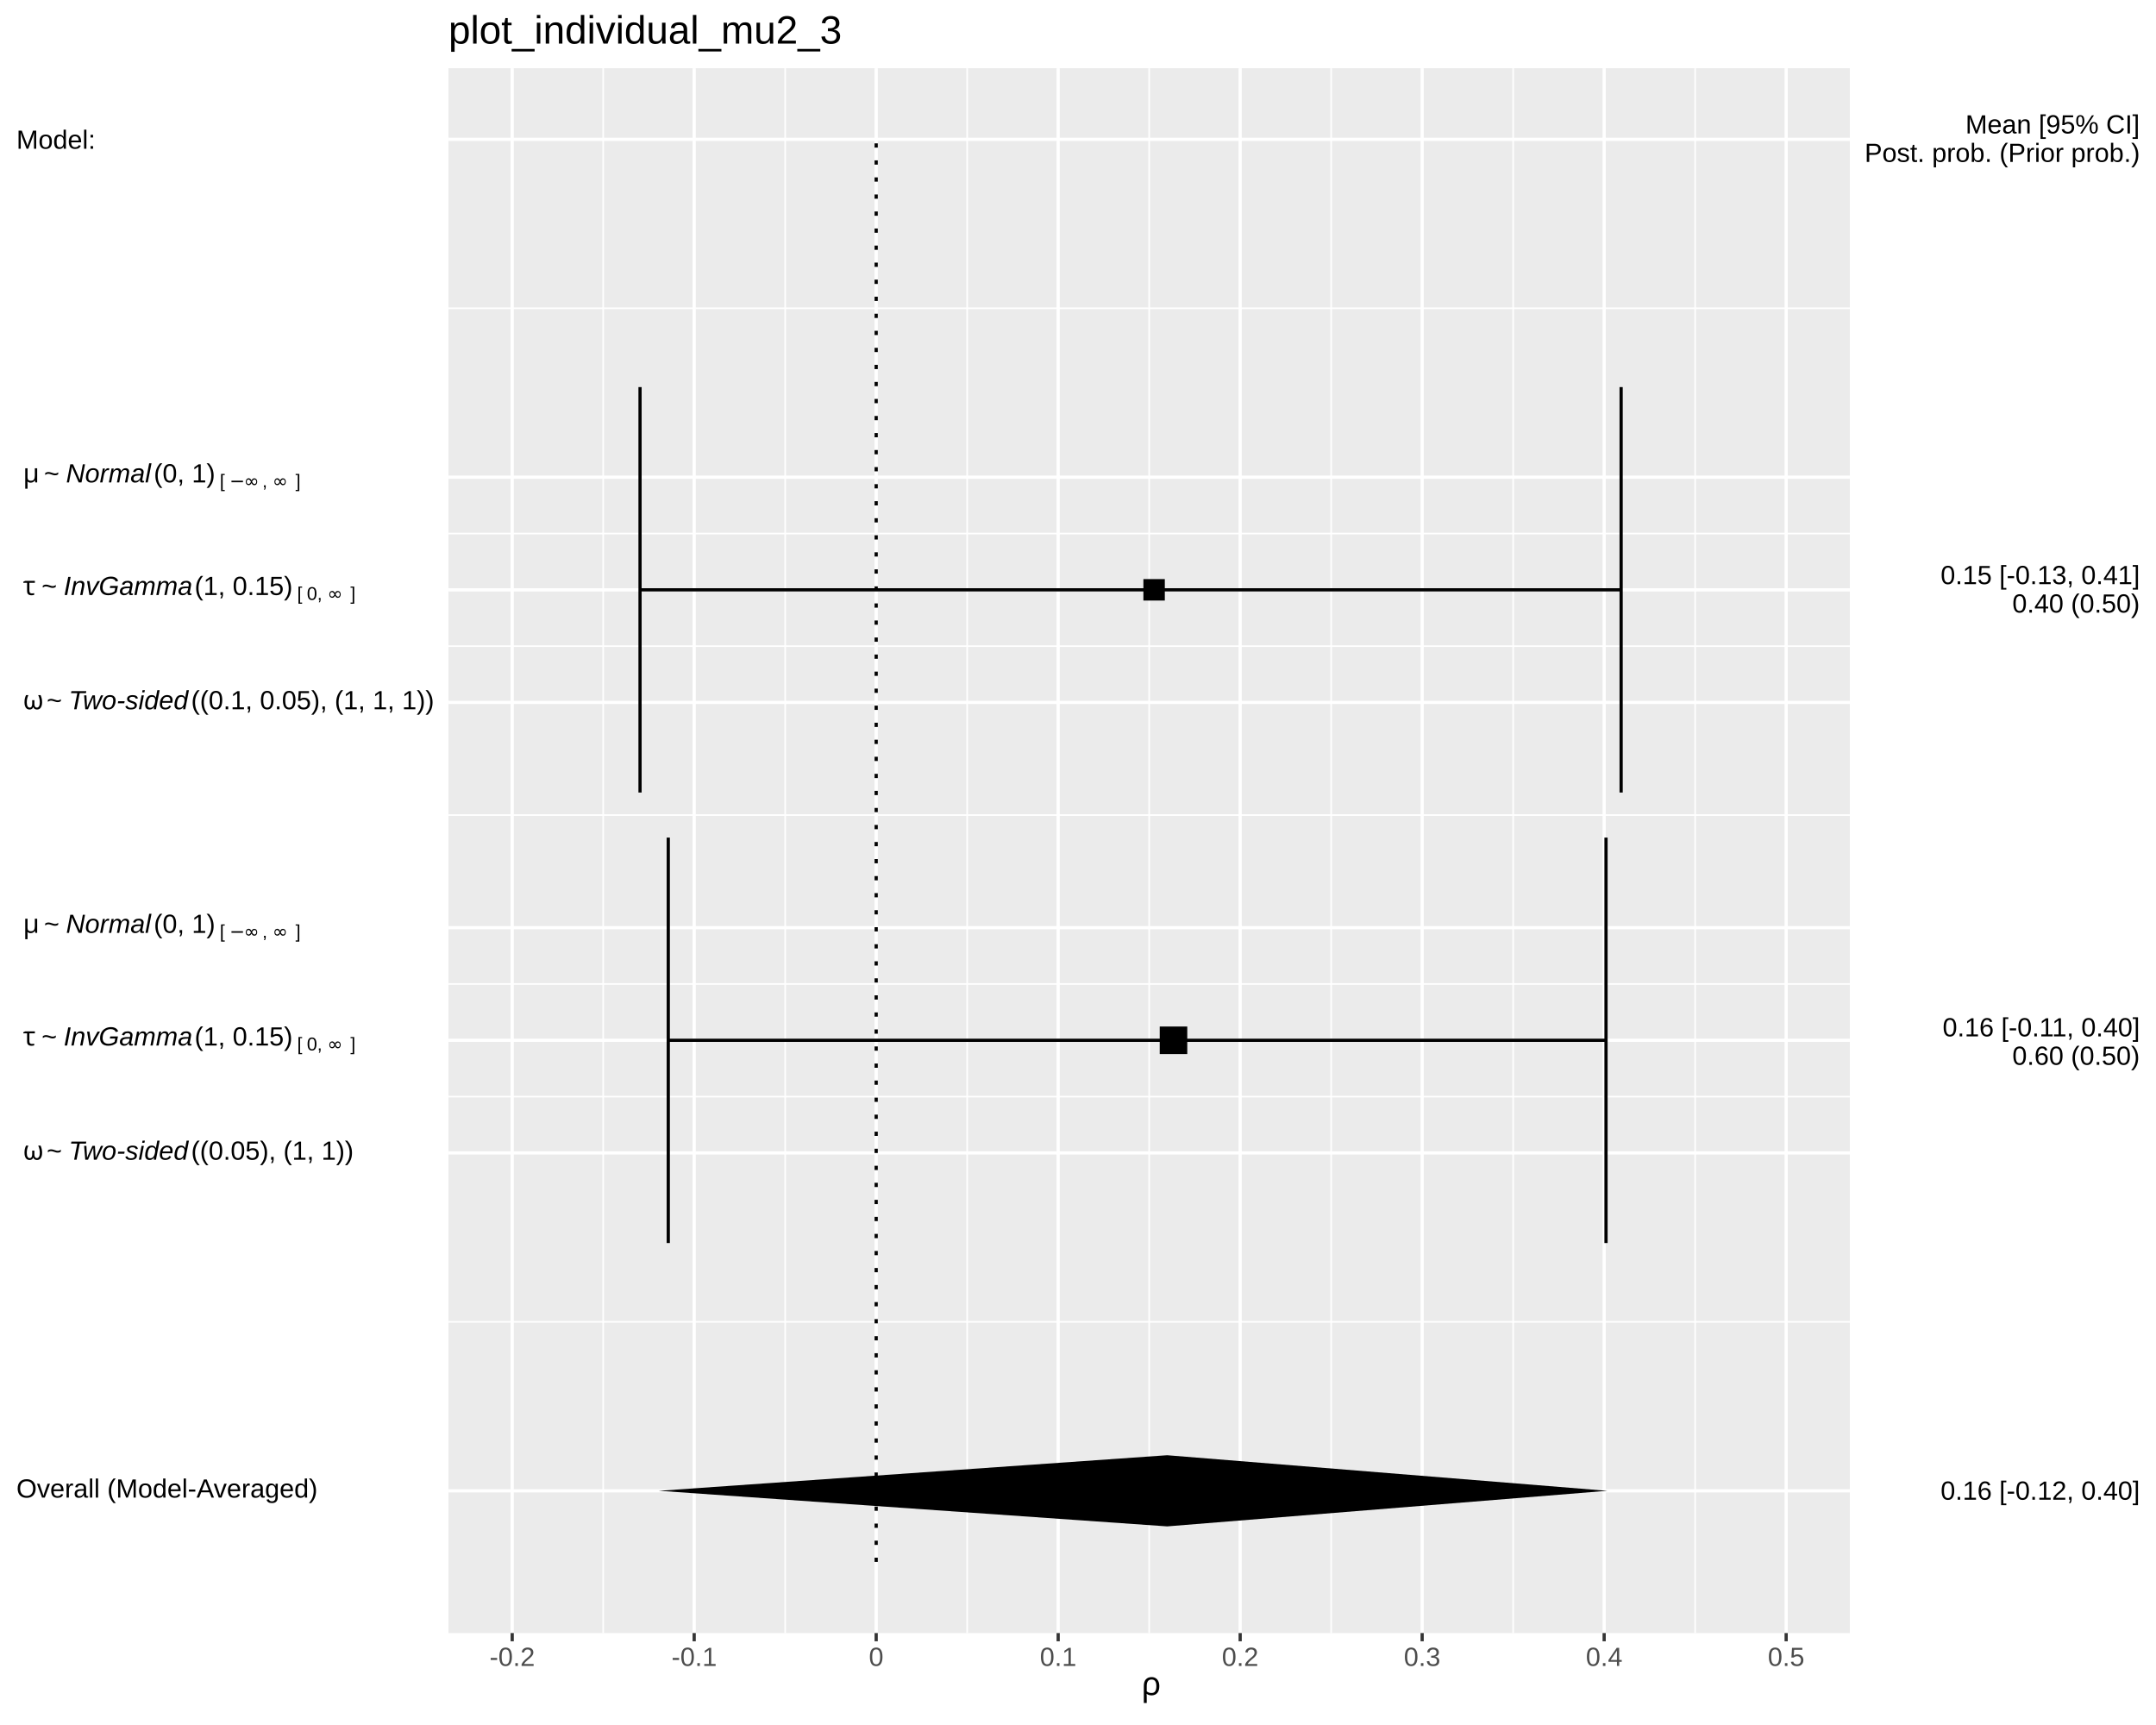
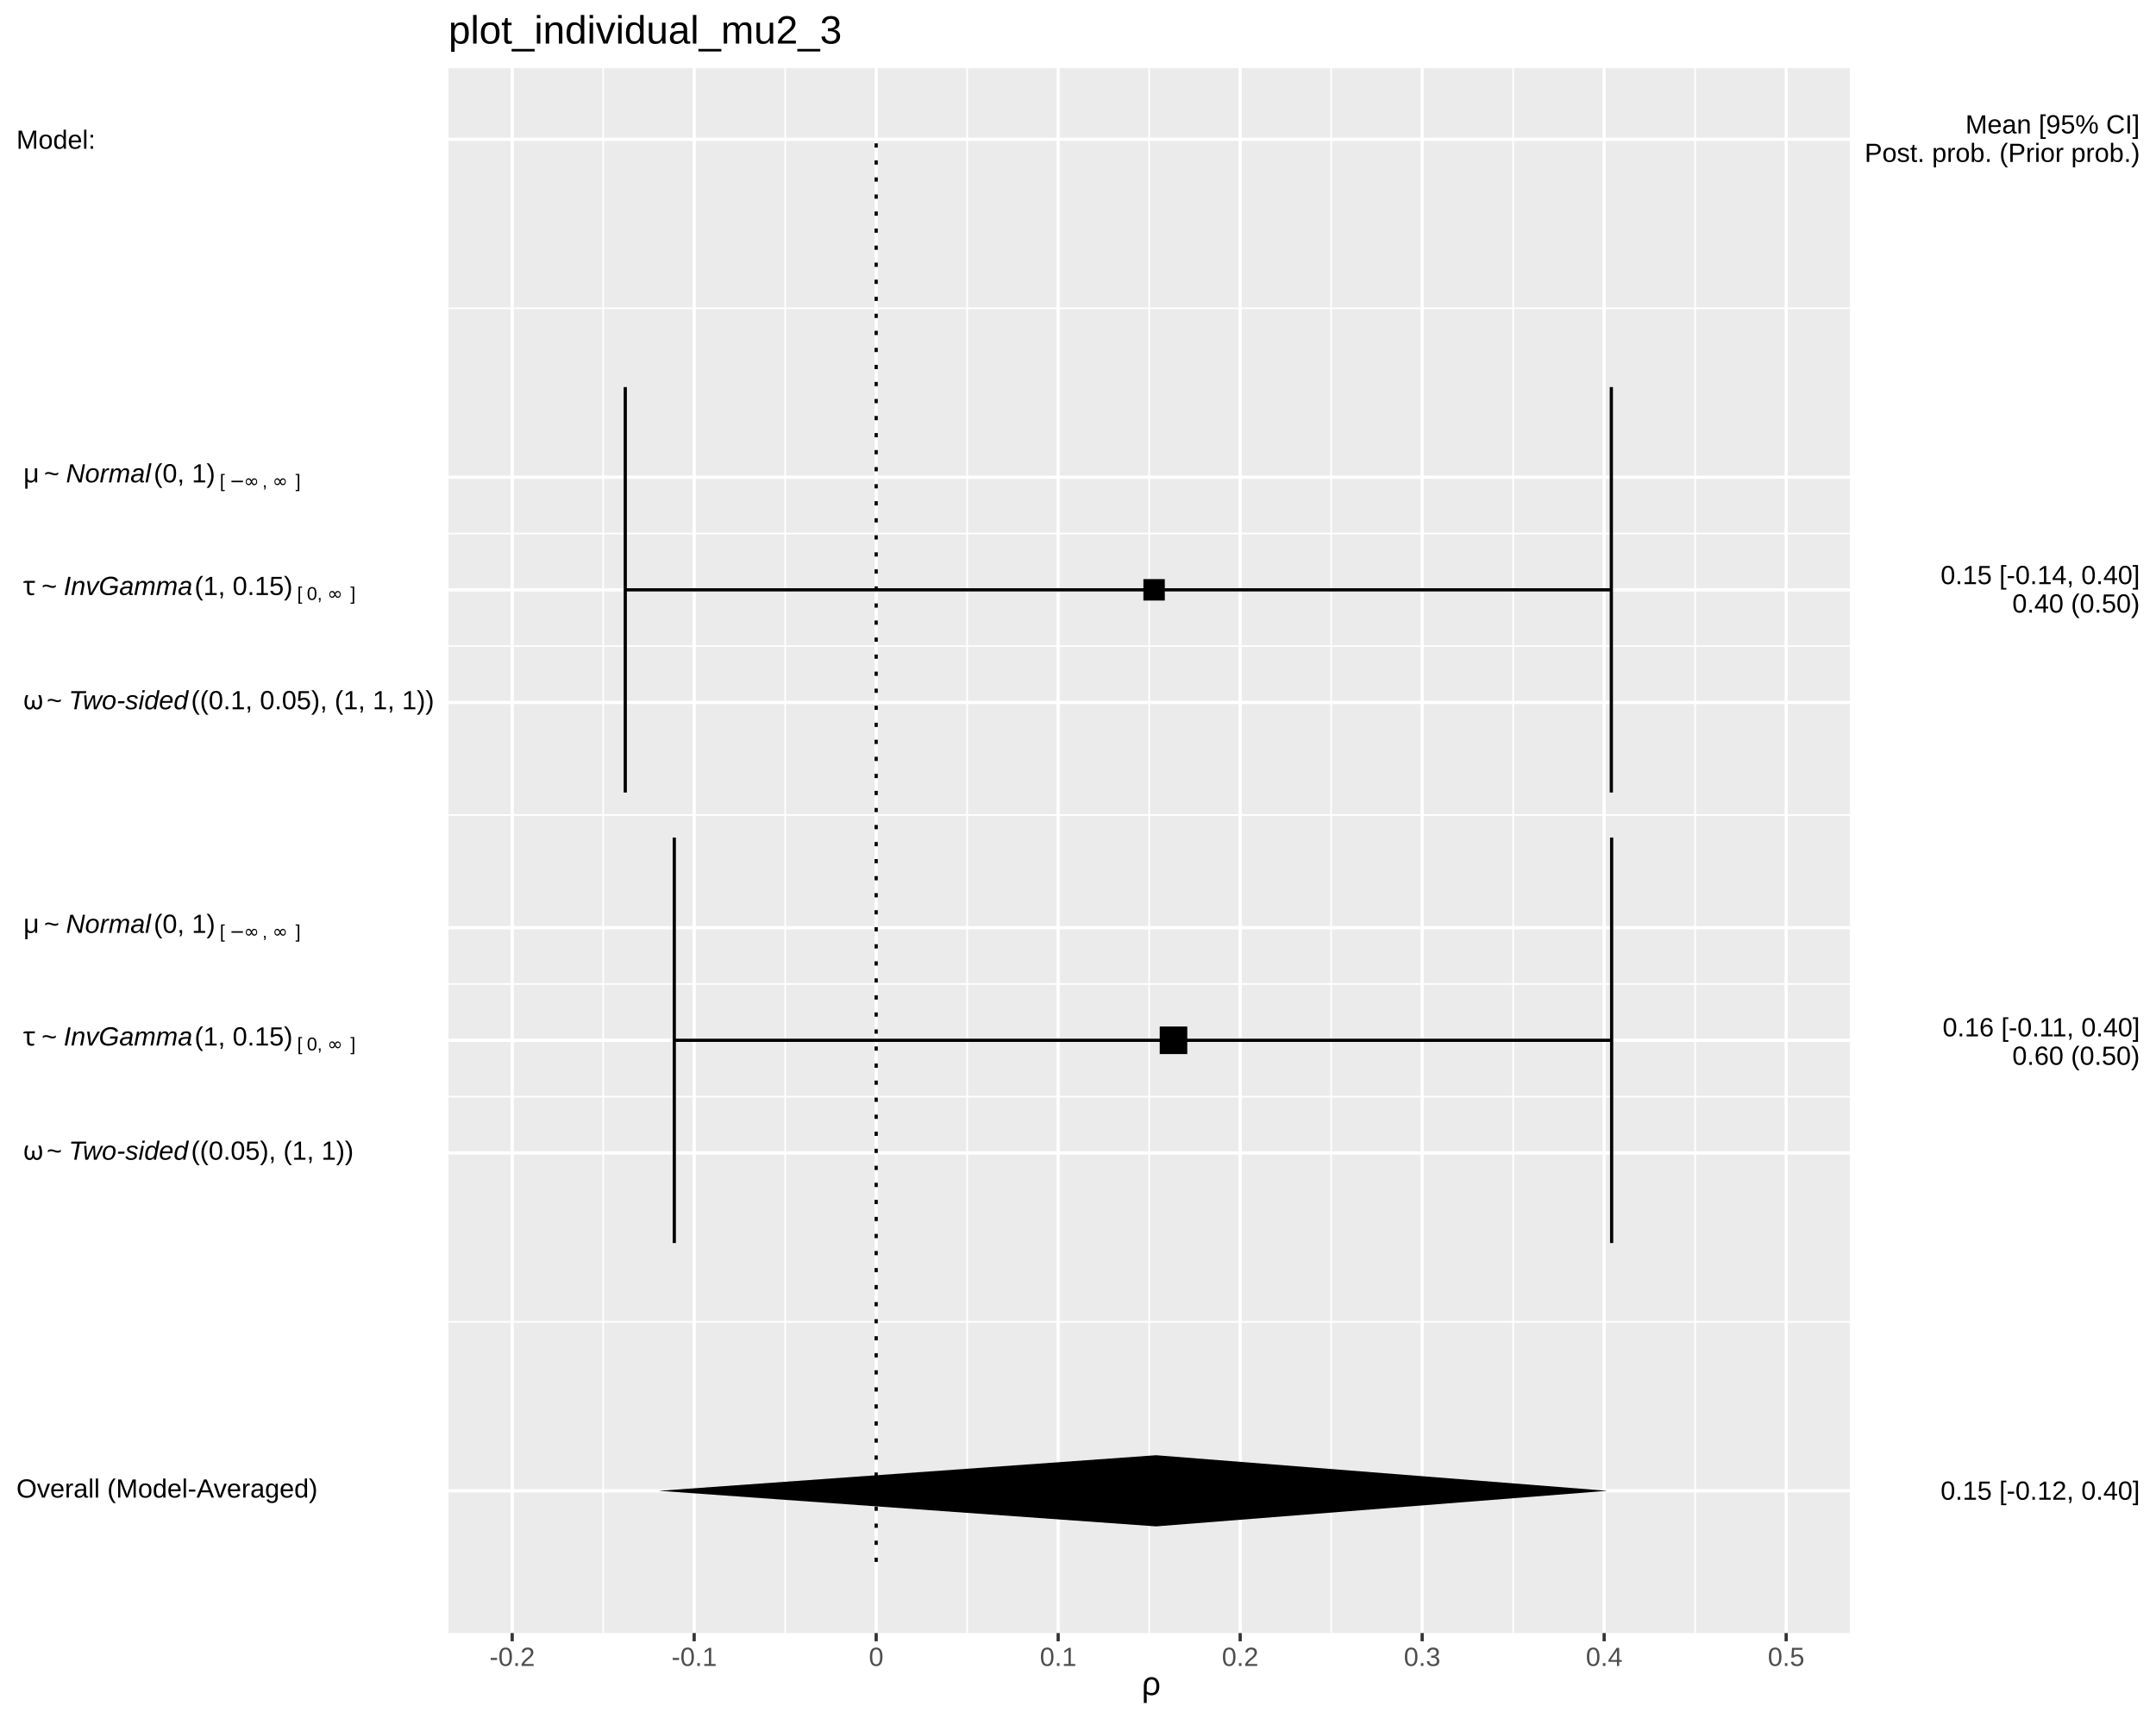
<svg xmlns="http://www.w3.org/2000/svg" viewBox="0 0 720.00 576.00">
  <defs>
    <style type="text/css">
    line, polyline, polygon, path, rect, circle {
      fill: none;
      stroke: #000000;
      stroke-linecap: round;
      stroke-linejoin: round;
      stroke-miterlimit: 10.00;
    }
  </style>
  </defs>
  <rect width="100%" height="100%" style="stroke: none; fill: #FFFFFF;" />
  <rect x="0.00" y="0.00" width="720.00" height="576.00" style="stroke-width: 1.07; stroke: #FFFFFF; fill: #FFFFFF;" />
  <defs>
    <clipPath id="cpMTQ5Ljc3fDYxNy43Nnw1NDUuMzB8MjIuNzc=">
      <rect x="149.77" y="22.77" width="467.99" height="522.53" />
    </clipPath>
  </defs>
  <rect x="149.77" y="22.77" width="467.99" height="522.53" style="stroke-width: 1.07; stroke: none; fill: #EBEBEB;" clip-path="url(#cpMTQ5Ljc3fDYxNy43Nnw1NDUuMzB8MjIuNzc=)" />
  <polyline points="149.77,441.39 617.76,441.39 " style="stroke-width: 0.53; stroke: #FFFFFF; stroke-linecap: butt;" clip-path="url(#cpMTQ5Ljc3fDYxNy43Nnw1NDUuMzB8MjIuNzc=)" />
  <polyline points="149.77,366.18 617.76,366.18 " style="stroke-width: 0.53; stroke: #FFFFFF; stroke-linecap: butt;" clip-path="url(#cpMTQ5Ljc3fDYxNy43Nnw1NDUuMzB8MjIuNzc=)" />
  <polyline points="149.77,328.57 617.76,328.57 " style="stroke-width: 0.53; stroke: #FFFFFF; stroke-linecap: butt;" clip-path="url(#cpMTQ5Ljc3fDYxNy43Nnw1NDUuMzB8MjIuNzc=)" />
  <polyline points="149.77,272.16 617.76,272.16 " style="stroke-width: 0.53; stroke: #FFFFFF; stroke-linecap: butt;" clip-path="url(#cpMTQ5Ljc3fDYxNy43Nnw1NDUuMzB8MjIuNzc=)" />
  <polyline points="149.77,215.75 617.76,215.75 " style="stroke-width: 0.53; stroke: #FFFFFF; stroke-linecap: butt;" clip-path="url(#cpMTQ5Ljc3fDYxNy43Nnw1NDUuMzB8MjIuNzc=)" />
  <polyline points="149.77,178.15 617.76,178.15 " style="stroke-width: 0.53; stroke: #FFFFFF; stroke-linecap: butt;" clip-path="url(#cpMTQ5Ljc3fDYxNy43Nnw1NDUuMzB8MjIuNzc=)" />
  <polyline points="149.77,102.93 617.76,102.93 " style="stroke-width: 0.53; stroke: #FFFFFF; stroke-linecap: butt;" clip-path="url(#cpMTQ5Ljc3fDYxNy43Nnw1NDUuMzB8MjIuNzc=)" />
  <polyline points="201.43,545.30 201.43,22.77 " style="stroke-width: 0.53; stroke: #FFFFFF; stroke-linecap: butt;" clip-path="url(#cpMTQ5Ljc3fDYxNy43Nnw1NDUuMzB8MjIuNzc=)" />
  <polyline points="262.21,545.30 262.21,22.77 " style="stroke-width: 0.53; stroke: #FFFFFF; stroke-linecap: butt;" clip-path="url(#cpMTQ5Ljc3fDYxNy43Nnw1NDUuMzB8MjIuNzc=)" />
  <polyline points="322.99,545.30 322.99,22.77 " style="stroke-width: 0.53; stroke: #FFFFFF; stroke-linecap: butt;" clip-path="url(#cpMTQ5Ljc3fDYxNy43Nnw1NDUuMzB8MjIuNzc=)" />
  <polyline points="383.77,545.30 383.77,22.77 " style="stroke-width: 0.53; stroke: #FFFFFF; stroke-linecap: butt;" clip-path="url(#cpMTQ5Ljc3fDYxNy43Nnw1NDUuMzB8MjIuNzc=)" />
  <polyline points="444.54,545.30 444.54,22.77 " style="stroke-width: 0.53; stroke: #FFFFFF; stroke-linecap: butt;" clip-path="url(#cpMTQ5Ljc3fDYxNy43Nnw1NDUuMzB8MjIuNzc=)" />
  <polyline points="505.32,545.30 505.32,22.77 " style="stroke-width: 0.53; stroke: #FFFFFF; stroke-linecap: butt;" clip-path="url(#cpMTQ5Ljc3fDYxNy43Nnw1NDUuMzB8MjIuNzc=)" />
  <polyline points="566.10,545.30 566.10,22.77 " style="stroke-width: 0.53; stroke: #FFFFFF; stroke-linecap: butt;" clip-path="url(#cpMTQ5Ljc3fDYxNy43Nnw1NDUuMzB8MjIuNzc=)" />
  <polyline points="149.77,497.80 617.76,497.80 " style="stroke-width: 1.07; stroke: #FFFFFF; stroke-linecap: butt;" clip-path="url(#cpMTQ5Ljc3fDYxNy43Nnw1NDUuMzB8MjIuNzc=)" />
  <polyline points="149.77,384.98 617.76,384.98 " style="stroke-width: 1.07; stroke: #FFFFFF; stroke-linecap: butt;" clip-path="url(#cpMTQ5Ljc3fDYxNy43Nnw1NDUuMzB8MjIuNzc=)" />
  <polyline points="149.77,347.37 617.76,347.37 " style="stroke-width: 1.07; stroke: #FFFFFF; stroke-linecap: butt;" clip-path="url(#cpMTQ5Ljc3fDYxNy43Nnw1NDUuMzB8MjIuNzc=)" />
  <polyline points="149.77,309.77 617.76,309.77 " style="stroke-width: 1.07; stroke: #FFFFFF; stroke-linecap: butt;" clip-path="url(#cpMTQ5Ljc3fDYxNy43Nnw1NDUuMzB8MjIuNzc=)" />
  <polyline points="149.77,234.55 617.76,234.55 " style="stroke-width: 1.07; stroke: #FFFFFF; stroke-linecap: butt;" clip-path="url(#cpMTQ5Ljc3fDYxNy43Nnw1NDUuMzB8MjIuNzc=)" />
  <polyline points="149.77,196.95 617.76,196.95 " style="stroke-width: 1.07; stroke: #FFFFFF; stroke-linecap: butt;" clip-path="url(#cpMTQ5Ljc3fDYxNy43Nnw1NDUuMzB8MjIuNzc=)" />
  <polyline points="149.77,159.34 617.76,159.34 " style="stroke-width: 1.07; stroke: #FFFFFF; stroke-linecap: butt;" clip-path="url(#cpMTQ5Ljc3fDYxNy43Nnw1NDUuMzB8MjIuNzc=)" />
  <polyline points="149.77,46.52 617.76,46.52 " style="stroke-width: 1.07; stroke: #FFFFFF; stroke-linecap: butt;" clip-path="url(#cpMTQ5Ljc3fDYxNy43Nnw1NDUuMzB8MjIuNzc=)" />
  <polyline points="171.05,545.30 171.05,22.77 " style="stroke-width: 1.07; stroke: #FFFFFF; stroke-linecap: butt;" clip-path="url(#cpMTQ5Ljc3fDYxNy43Nnw1NDUuMzB8MjIuNzc=)" />
  <polyline points="231.82,545.30 231.82,22.77 " style="stroke-width: 1.07; stroke: #FFFFFF; stroke-linecap: butt;" clip-path="url(#cpMTQ5Ljc3fDYxNy43Nnw1NDUuMzB8MjIuNzc=)" />
  <polyline points="292.60,545.30 292.60,22.77 " style="stroke-width: 1.07; stroke: #FFFFFF; stroke-linecap: butt;" clip-path="url(#cpMTQ5Ljc3fDYxNy43Nnw1NDUuMzB8MjIuNzc=)" />
  <polyline points="353.38,545.30 353.38,22.77 " style="stroke-width: 1.07; stroke: #FFFFFF; stroke-linecap: butt;" clip-path="url(#cpMTQ5Ljc3fDYxNy43Nnw1NDUuMzB8MjIuNzc=)" />
  <polyline points="414.16,545.30 414.16,22.77 " style="stroke-width: 1.07; stroke: #FFFFFF; stroke-linecap: butt;" clip-path="url(#cpMTQ5Ljc3fDYxNy43Nnw1NDUuMzB8MjIuNzc=)" />
  <polyline points="474.93,545.30 474.93,22.77 " style="stroke-width: 1.07; stroke: #FFFFFF; stroke-linecap: butt;" clip-path="url(#cpMTQ5Ljc3fDYxNy43Nnw1NDUuMzB8MjIuNzc=)" />
  <polyline points="535.71,545.30 535.71,22.77 " style="stroke-width: 1.07; stroke: #FFFFFF; stroke-linecap: butt;" clip-path="url(#cpMTQ5Ljc3fDYxNy43Nnw1NDUuMzB8MjIuNzc=)" />
  <polyline points="596.49,545.30 596.49,22.77 " style="stroke-width: 1.07; stroke: #FFFFFF; stroke-linecap: butt;" clip-path="url(#cpMTQ5Ljc3fDYxNy43Nnw1NDUuMzB8MjIuNzc=)" />
-   <polyline points="541.38,264.64 541.38,129.26 " style="stroke-width: 1.07; stroke-linecap: butt;" clip-path="url(#cpMTQ5Ljc3fDYxNy43Nnw1NDUuMzB8MjIuNzc=)" />
-   <polyline points="541.38,196.95 213.74,196.95 " style="stroke-width: 1.07; stroke-linecap: butt;" clip-path="url(#cpMTQ5Ljc3fDYxNy43Nnw1NDUuMzB8MjIuNzc=)" />
-   <polyline points="213.74,264.64 213.74,129.26 " style="stroke-width: 1.07; stroke-linecap: butt;" clip-path="url(#cpMTQ5Ljc3fDYxNy43Nnw1NDUuMzB8MjIuNzc=)" />
-   <polyline points="536.33,415.07 536.33,279.68 " style="stroke-width: 1.07; stroke-linecap: butt;" clip-path="url(#cpMTQ5Ljc3fDYxNy43Nnw1NDUuMzB8MjIuNzc=)" />
-   <polyline points="536.33,347.37 223.17,347.37 " style="stroke-width: 1.07; stroke-linecap: butt;" clip-path="url(#cpMTQ5Ljc3fDYxNy43Nnw1NDUuMzB8MjIuNzc=)" />
-   <polyline points="223.17,415.07 223.17,279.68 " style="stroke-width: 1.07; stroke-linecap: butt;" clip-path="url(#cpMTQ5Ljc3fDYxNy43Nnw1NDUuMzB8MjIuNzc=)" />
+   <polyline points="538.11,264.64 538.11,129.26 " style="stroke-width: 1.07; stroke-linecap: butt;" clip-path="url(#cpMTQ5Ljc3fDYxNy43Nnw1NDUuMzB8MjIuNzc=)" />
+   <polyline points="538.11,196.95 208.81,196.95 " style="stroke-width: 1.07; stroke-linecap: butt;" clip-path="url(#cpMTQ5Ljc3fDYxNy43Nnw1NDUuMzB8MjIuNzc=)" />
+   <polyline points="208.81,264.64 208.81,129.26 " style="stroke-width: 1.07; stroke-linecap: butt;" clip-path="url(#cpMTQ5Ljc3fDYxNy43Nnw1NDUuMzB8MjIuNzc=)" />
+   <polyline points="538.21,415.07 538.21,279.68 " style="stroke-width: 1.07; stroke-linecap: butt;" clip-path="url(#cpMTQ5Ljc3fDYxNy43Nnw1NDUuMzB8MjIuNzc=)" />
+   <polyline points="538.21,347.37 225.18,347.37 " style="stroke-width: 1.07; stroke-linecap: butt;" clip-path="url(#cpMTQ5Ljc3fDYxNy43Nnw1NDUuMzB8MjIuNzc=)" />
+   <polyline points="225.18,415.07 225.18,279.68 " style="stroke-width: 1.07; stroke-linecap: butt;" clip-path="url(#cpMTQ5Ljc3fDYxNy43Nnw1NDUuMzB8MjIuNzc=)" />
  <polygon points="381.84,200.53 388.99,200.53 388.99,193.37 381.84,193.37 " style="stroke-width: 0.71; stroke: none; fill: #000000;" clip-path="url(#cpMTQ5Ljc3fDYxNy43Nnw1NDUuMzB8MjIuNzc=)" />
  <polygon points="387.29,351.97 396.49,351.97 396.49,342.77 387.29,342.77 " style="stroke-width: 0.71; stroke: none; fill: #000000;" clip-path="url(#cpMTQ5Ljc3fDYxNy43Nnw1NDUuMzB8MjIuNzc=)" />
-   <polygon points="389.78,509.68 219.99,497.80 389.78,485.92 536.77,497.80 " style="stroke-width: 1.07; stroke: none; fill: #000000;" clip-path="url(#cpMTQ5Ljc3fDYxNy43Nnw1NDUuMzB8MjIuNzc=)" />
+   <polygon points="386.06,509.68 219.99,497.80 386.06,485.92 536.77,497.80 " style="stroke-width: 1.07; stroke: none; fill: #000000;" clip-path="url(#cpMTQ5Ljc3fDYxNy43Nnw1NDUuMzB8MjIuNzc=)" />
  <polyline points="292.60,521.55 292.60,46.52 " style="stroke-width: 1.07; stroke-dasharray: 1.42,4.27; stroke-linecap: butt;" clip-path="url(#cpMTQ5Ljc3fDYxNy43Nnw1NDUuMzB8MjIuNzc=)" />
  <defs>
    <clipPath id="cpMC4wMHw3MjAuMDB8NTc2LjAwfDAuMDA=">
      <rect x="0.00" y="0.00" width="720.00" height="576.00" />
    </clipPath>
  </defs>
  <g clip-path="url(#cpMC4wMHw3MjAuMDB8NTc2LjAwfDAuMDA=)">
    <text x="5.48" y="500.07" style="font-size: 8.80px; font-family: Liberation Sans;" textLength="100.52px" lengthAdjust="spacingAndGlyphs">Overall (Model-Averaged)</text>
  </g>
  <g clip-path="url(#cpMC4wMHw3MjAuMDB8NTc2LjAwfDAuMDA=)">
    <text x="5.48" y="387.25" style="font-size: 8.80px; font-family: Symbola;" textLength="2.20px" lengthAdjust="spacingAndGlyphs"> </text>
  </g>
  <g clip-path="url(#cpMC4wMHw3MjAuMDB8NTc2LjAwfDAuMDA=)">
    <text x="7.68" y="387.25" style="font-size: 8.80px; font-family: Symbola;" textLength="5.70px" lengthAdjust="spacingAndGlyphs">ω</text>
  </g>
  <g clip-path="url(#cpMC4wMHw3MjAuMDB8NTc2LjAwfDAuMDA=)">
    <text x="13.39" y="387.25" style="font-size: 8.80px; font-family: Symbola;" textLength="2.20px" lengthAdjust="spacingAndGlyphs"> </text>
  </g>
  <g clip-path="url(#cpMC4wMHw3MjAuMDB8NTc2LjAwfDAuMDA=)">
    <text x="15.59" y="387.25" style="font-size: 8.80px; font-family: Liberation Sans;" textLength="5.14px" lengthAdjust="spacingAndGlyphs">~</text>
  </g>
  <g clip-path="url(#cpMC4wMHw3MjAuMDB8NTc2LjAwfDAuMDA=)">
    <text x="20.73" y="387.25" style="font-size: 8.80px; font-family: Symbola;" textLength="2.20px" lengthAdjust="spacingAndGlyphs"> </text>
  </g>
  <g clip-path="url(#cpMC4wMHw3MjAuMDB8NTc2LjAwfDAuMDA=)">
    <text x="22.93" y="387.25" style="font-size: 8.80px; font-style: italic; font-family: Liberation Sans;" textLength="39.92px" lengthAdjust="spacingAndGlyphs">Two-sided</text>
  </g>
  <g clip-path="url(#cpMC4wMHw3MjAuMDB8NTc2LjAwfDAuMDA=)">
    <text x="63.81" y="387.25" style="font-size: 8.80px; font-family: Liberation Sans;" textLength="54.17px" lengthAdjust="spacingAndGlyphs">((0.05), (1, 1))</text>
  </g>
  <g clip-path="url(#cpMC4wMHw3MjAuMDB8NTc2LjAwfDAuMDA=)">
    <text x="5.48" y="349.11" style="font-size: 8.80px; font-family: Symbola;" textLength="2.20px" lengthAdjust="spacingAndGlyphs"> </text>
  </g>
  <g clip-path="url(#cpMC4wMHw3MjAuMDB8NTc2LjAwfDAuMDA=)">
    <text x="7.68" y="349.11" style="font-size: 8.80px; font-family: Symbola;" textLength="4.02px" lengthAdjust="spacingAndGlyphs">τ</text>
  </g>
  <g clip-path="url(#cpMC4wMHw3MjAuMDB8NTc2LjAwfDAuMDA=)">
    <text x="11.70" y="349.11" style="font-size: 8.80px; font-family: Symbola;" textLength="2.20px" lengthAdjust="spacingAndGlyphs"> </text>
  </g>
  <g clip-path="url(#cpMC4wMHw3MjAuMDB8NTc2LjAwfDAuMDA=)">
    <text x="13.90" y="349.11" style="font-size: 8.80px; font-family: Liberation Sans;" textLength="5.14px" lengthAdjust="spacingAndGlyphs">~</text>
  </g>
  <g clip-path="url(#cpMC4wMHw3MjAuMDB8NTc2LjAwfDAuMDA=)">
    <text x="19.04" y="349.11" style="font-size: 8.80px; font-family: Symbola;" textLength="2.20px" lengthAdjust="spacingAndGlyphs"> </text>
  </g>
  <g clip-path="url(#cpMC4wMHw3MjAuMDB8NTc2LjAwfDAuMDA=)">
    <text x="21.25" y="349.11" style="font-size: 8.80px; font-style: italic; font-family: Liberation Sans;" textLength="43.02px" lengthAdjust="spacingAndGlyphs">InvGamma</text>
  </g>
  <g clip-path="url(#cpMC4wMHw3MjAuMDB8NTc2LjAwfDAuMDA=)">
    <text x="64.97" y="349.11" style="font-size: 8.80px; font-family: Liberation Sans;" textLength="32.72px" lengthAdjust="spacingAndGlyphs">(1, 0.15)</text>
  </g>
  <g clip-path="url(#cpMC4wMHw3MjAuMDB8NTc2LjAwfDAuMDA=)">
    <text x="97.69" y="350.73" style="font-size: 6.16px; font-family: Symbola;" textLength="1.55px" lengthAdjust="spacingAndGlyphs"> </text>
  </g>
  <g clip-path="url(#cpMC4wMHw3MjAuMDB8NTc2LjAwfDAuMDA=)">
    <text x="99.24" y="350.73" style="font-size: 6.16px; font-family: Liberation Sans;" textLength="1.70px" lengthAdjust="spacingAndGlyphs">[</text>
  </g>
  <g clip-path="url(#cpMC4wMHw3MjAuMDB8NTc2LjAwfDAuMDA=)">
    <text x="100.94" y="350.73" style="font-size: 6.16px; font-family: Symbola;" textLength="1.55px" lengthAdjust="spacingAndGlyphs"> </text>
  </g>
  <g clip-path="url(#cpMC4wMHw3MjAuMDB8NTc2LjAwfDAuMDA=)">
    <text x="102.49" y="350.73" style="font-size: 6.16px; font-family: Liberation Sans;" textLength="3.42px" lengthAdjust="spacingAndGlyphs">0</text>
  </g>
  <g clip-path="url(#cpMC4wMHw3MjAuMDB8NTc2LjAwfDAuMDA=)">
    <text x="105.91" y="350.73" style="font-size: 6.16px; font-family: Liberation Sans;" textLength="3.41px" lengthAdjust="spacingAndGlyphs">, </text>
  </g>
  <g clip-path="url(#cpMC4wMHw3MjAuMDB8NTc2LjAwfDAuMDA=)">
    <text x="109.31" y="350.73" style="font-size: 6.16px; font-family: Symbola;" textLength="6.16px" lengthAdjust="spacingAndGlyphs">∞</text>
  </g>
  <g clip-path="url(#cpMC4wMHw3MjAuMDB8NTc2LjAwfDAuMDA=)">
    <text x="115.47" y="350.73" style="font-size: 6.16px; font-family: Symbola;" textLength="1.55px" lengthAdjust="spacingAndGlyphs"> </text>
  </g>
  <g clip-path="url(#cpMC4wMHw3MjAuMDB8NTc2LjAwfDAuMDA=)">
    <text x="117.02" y="350.73" style="font-size: 6.16px; font-family: Liberation Sans;" textLength="1.70px" lengthAdjust="spacingAndGlyphs">]</text>
  </g>
  <g clip-path="url(#cpMC4wMHw3MjAuMDB8NTc2LjAwfDAuMDA=)">
    <text x="5.48" y="311.50" style="font-size: 8.80px; font-family: Symbola;" textLength="2.20px" lengthAdjust="spacingAndGlyphs"> </text>
  </g>
  <g clip-path="url(#cpMC4wMHw3MjAuMDB8NTc2LjAwfDAuMDA=)">
    <text x="7.68" y="311.50" style="font-size: 8.80px; font-family: Symbola;" textLength="4.81px" lengthAdjust="spacingAndGlyphs">μ</text>
  </g>
  <g clip-path="url(#cpMC4wMHw3MjAuMDB8NTc2LjAwfDAuMDA=)">
    <text x="12.50" y="311.50" style="font-size: 8.80px; font-family: Symbola;" textLength="2.20px" lengthAdjust="spacingAndGlyphs"> </text>
  </g>
  <g clip-path="url(#cpMC4wMHw3MjAuMDB8NTc2LjAwfDAuMDA=)">
    <text x="14.70" y="311.50" style="font-size: 8.80px; font-family: Liberation Sans;" textLength="5.14px" lengthAdjust="spacingAndGlyphs">~</text>
  </g>
  <g clip-path="url(#cpMC4wMHw3MjAuMDB8NTc2LjAwfDAuMDA=)">
    <text x="19.84" y="311.50" style="font-size: 8.80px; font-family: Symbola;" textLength="2.20px" lengthAdjust="spacingAndGlyphs"> </text>
  </g>
  <g clip-path="url(#cpMC4wMHw3MjAuMDB8NTc2LjAwfDAuMDA=)">
    <text x="22.04" y="311.50" style="font-size: 8.80px; font-style: italic; font-family: Liberation Sans;" textLength="28.34px" lengthAdjust="spacingAndGlyphs">Normal</text>
  </g>
  <g clip-path="url(#cpMC4wMHw3MjAuMDB8NTc2LjAwfDAuMDA=)">
    <text x="51.34" y="311.50" style="font-size: 8.80px; font-family: Liberation Sans;" textLength="20.50px" lengthAdjust="spacingAndGlyphs">(0, 1)</text>
  </g>
  <g clip-path="url(#cpMC4wMHw3MjAuMDB8NTc2LjAwfDAuMDA=)">
    <text x="71.84" y="313.13" style="font-size: 6.16px; font-family: Symbola;" textLength="1.55px" lengthAdjust="spacingAndGlyphs"> </text>
  </g>
  <g clip-path="url(#cpMC4wMHw3MjAuMDB8NTc2LjAwfDAuMDA=)">
    <text x="73.39" y="313.13" style="font-size: 6.16px; font-family: Liberation Sans;" textLength="1.70px" lengthAdjust="spacingAndGlyphs">[</text>
  </g>
  <g clip-path="url(#cpMC4wMHw3MjAuMDB8NTc2LjAwfDAuMDA=)">
    <text x="75.09" y="313.13" style="font-size: 6.16px; font-family: Symbola;" textLength="1.55px" lengthAdjust="spacingAndGlyphs"> </text>
  </g>
  <g clip-path="url(#cpMC4wMHw3MjAuMDB8NTc2LjAwfDAuMDA=)">
    <text x="76.64" y="313.13" style="font-size: 6.16px; font-family: Symbola;" textLength="4.78px" lengthAdjust="spacingAndGlyphs">−</text>
  </g>
  <g clip-path="url(#cpMC4wMHw3MjAuMDB8NTc2LjAwfDAuMDA=)">
    <text x="81.42" y="313.13" style="font-size: 6.16px; font-family: Symbola;" textLength="6.16px" lengthAdjust="spacingAndGlyphs">∞</text>
  </g>
  <g clip-path="url(#cpMC4wMHw3MjAuMDB8NTc2LjAwfDAuMDA=)">
    <text x="87.58" y="313.13" style="font-size: 6.16px; font-family: Liberation Sans;" textLength="3.41px" lengthAdjust="spacingAndGlyphs">, </text>
  </g>
  <g clip-path="url(#cpMC4wMHw3MjAuMDB8NTc2LjAwfDAuMDA=)">
    <text x="90.98" y="313.13" style="font-size: 6.16px; font-family: Symbola;" textLength="6.16px" lengthAdjust="spacingAndGlyphs">∞</text>
  </g>
  <g clip-path="url(#cpMC4wMHw3MjAuMDB8NTc2LjAwfDAuMDA=)">
    <text x="97.14" y="313.13" style="font-size: 6.16px; font-family: Symbola;" textLength="1.55px" lengthAdjust="spacingAndGlyphs"> </text>
  </g>
  <g clip-path="url(#cpMC4wMHw3MjAuMDB8NTc2LjAwfDAuMDA=)">
    <text x="98.69" y="313.13" style="font-size: 6.16px; font-family: Liberation Sans;" textLength="1.70px" lengthAdjust="spacingAndGlyphs">]</text>
  </g>
  <g clip-path="url(#cpMC4wMHw3MjAuMDB8NTc2LjAwfDAuMDA=)">
    <text x="5.48" y="236.83" style="font-size: 8.80px; font-family: Symbola;" textLength="2.20px" lengthAdjust="spacingAndGlyphs"> </text>
  </g>
  <g clip-path="url(#cpMC4wMHw3MjAuMDB8NTc2LjAwfDAuMDA=)">
    <text x="7.68" y="236.83" style="font-size: 8.80px; font-family: Symbola;" textLength="5.70px" lengthAdjust="spacingAndGlyphs">ω</text>
  </g>
  <g clip-path="url(#cpMC4wMHw3MjAuMDB8NTc2LjAwfDAuMDA=)">
    <text x="13.39" y="236.83" style="font-size: 8.80px; font-family: Symbola;" textLength="2.20px" lengthAdjust="spacingAndGlyphs"> </text>
  </g>
  <g clip-path="url(#cpMC4wMHw3MjAuMDB8NTc2LjAwfDAuMDA=)">
    <text x="15.59" y="236.83" style="font-size: 8.80px; font-family: Liberation Sans;" textLength="5.14px" lengthAdjust="spacingAndGlyphs">~</text>
  </g>
  <g clip-path="url(#cpMC4wMHw3MjAuMDB8NTc2LjAwfDAuMDA=)">
    <text x="20.73" y="236.83" style="font-size: 8.80px; font-family: Symbola;" textLength="2.20px" lengthAdjust="spacingAndGlyphs"> </text>
  </g>
  <g clip-path="url(#cpMC4wMHw3MjAuMDB8NTc2LjAwfDAuMDA=)">
    <text x="22.93" y="236.83" style="font-size: 8.80px; font-style: italic; font-family: Liberation Sans;" textLength="39.92px" lengthAdjust="spacingAndGlyphs">Two-sided</text>
  </g>
  <g clip-path="url(#cpMC4wMHw3MjAuMDB8NTc2LjAwfDAuMDA=)">
    <text x="63.81" y="236.83" style="font-size: 8.80px; font-family: Liberation Sans;" textLength="81.03px" lengthAdjust="spacingAndGlyphs">((0.1, 0.05), (1, 1, 1))</text>
  </g>
  <g clip-path="url(#cpMC4wMHw3MjAuMDB8NTc2LjAwfDAuMDA=)">
    <text x="5.48" y="198.68" style="font-size: 8.80px; font-family: Symbola;" textLength="2.20px" lengthAdjust="spacingAndGlyphs"> </text>
  </g>
  <g clip-path="url(#cpMC4wMHw3MjAuMDB8NTc2LjAwfDAuMDA=)">
    <text x="7.68" y="198.68" style="font-size: 8.80px; font-family: Symbola;" textLength="4.02px" lengthAdjust="spacingAndGlyphs">τ</text>
  </g>
  <g clip-path="url(#cpMC4wMHw3MjAuMDB8NTc2LjAwfDAuMDA=)">
    <text x="11.70" y="198.68" style="font-size: 8.80px; font-family: Symbola;" textLength="2.20px" lengthAdjust="spacingAndGlyphs"> </text>
  </g>
  <g clip-path="url(#cpMC4wMHw3MjAuMDB8NTc2LjAwfDAuMDA=)">
    <text x="13.90" y="198.68" style="font-size: 8.80px; font-family: Liberation Sans;" textLength="5.14px" lengthAdjust="spacingAndGlyphs">~</text>
  </g>
  <g clip-path="url(#cpMC4wMHw3MjAuMDB8NTc2LjAwfDAuMDA=)">
    <text x="19.04" y="198.68" style="font-size: 8.80px; font-family: Symbola;" textLength="2.20px" lengthAdjust="spacingAndGlyphs"> </text>
  </g>
  <g clip-path="url(#cpMC4wMHw3MjAuMDB8NTc2LjAwfDAuMDA=)">
    <text x="21.25" y="198.68" style="font-size: 8.80px; font-style: italic; font-family: Liberation Sans;" textLength="43.02px" lengthAdjust="spacingAndGlyphs">InvGamma</text>
  </g>
  <g clip-path="url(#cpMC4wMHw3MjAuMDB8NTc2LjAwfDAuMDA=)">
    <text x="64.97" y="198.68" style="font-size: 8.80px; font-family: Liberation Sans;" textLength="32.72px" lengthAdjust="spacingAndGlyphs">(1, 0.15)</text>
  </g>
  <g clip-path="url(#cpMC4wMHw3MjAuMDB8NTc2LjAwfDAuMDA=)">
    <text x="97.69" y="200.31" style="font-size: 6.16px; font-family: Symbola;" textLength="1.55px" lengthAdjust="spacingAndGlyphs"> </text>
  </g>
  <g clip-path="url(#cpMC4wMHw3MjAuMDB8NTc2LjAwfDAuMDA=)">
    <text x="99.24" y="200.31" style="font-size: 6.16px; font-family: Liberation Sans;" textLength="1.70px" lengthAdjust="spacingAndGlyphs">[</text>
  </g>
  <g clip-path="url(#cpMC4wMHw3MjAuMDB8NTc2LjAwfDAuMDA=)">
    <text x="100.94" y="200.31" style="font-size: 6.16px; font-family: Symbola;" textLength="1.55px" lengthAdjust="spacingAndGlyphs"> </text>
  </g>
  <g clip-path="url(#cpMC4wMHw3MjAuMDB8NTc2LjAwfDAuMDA=)">
    <text x="102.49" y="200.31" style="font-size: 6.16px; font-family: Liberation Sans;" textLength="3.42px" lengthAdjust="spacingAndGlyphs">0</text>
  </g>
  <g clip-path="url(#cpMC4wMHw3MjAuMDB8NTc2LjAwfDAuMDA=)">
    <text x="105.91" y="200.31" style="font-size: 6.16px; font-family: Liberation Sans;" textLength="3.41px" lengthAdjust="spacingAndGlyphs">, </text>
  </g>
  <g clip-path="url(#cpMC4wMHw3MjAuMDB8NTc2LjAwfDAuMDA=)">
    <text x="109.31" y="200.31" style="font-size: 6.16px; font-family: Symbola;" textLength="6.16px" lengthAdjust="spacingAndGlyphs">∞</text>
  </g>
  <g clip-path="url(#cpMC4wMHw3MjAuMDB8NTc2LjAwfDAuMDA=)">
    <text x="115.47" y="200.31" style="font-size: 6.16px; font-family: Symbola;" textLength="1.55px" lengthAdjust="spacingAndGlyphs"> </text>
  </g>
  <g clip-path="url(#cpMC4wMHw3MjAuMDB8NTc2LjAwfDAuMDA=)">
    <text x="117.02" y="200.31" style="font-size: 6.16px; font-family: Liberation Sans;" textLength="1.70px" lengthAdjust="spacingAndGlyphs">]</text>
  </g>
  <g clip-path="url(#cpMC4wMHw3MjAuMDB8NTc2LjAwfDAuMDA=)">
    <text x="5.48" y="161.08" style="font-size: 8.80px; font-family: Symbola;" textLength="2.20px" lengthAdjust="spacingAndGlyphs"> </text>
  </g>
  <g clip-path="url(#cpMC4wMHw3MjAuMDB8NTc2LjAwfDAuMDA=)">
    <text x="7.68" y="161.08" style="font-size: 8.80px; font-family: Symbola;" textLength="4.81px" lengthAdjust="spacingAndGlyphs">μ</text>
  </g>
  <g clip-path="url(#cpMC4wMHw3MjAuMDB8NTc2LjAwfDAuMDA=)">
    <text x="12.50" y="161.08" style="font-size: 8.80px; font-family: Symbola;" textLength="2.20px" lengthAdjust="spacingAndGlyphs"> </text>
  </g>
  <g clip-path="url(#cpMC4wMHw3MjAuMDB8NTc2LjAwfDAuMDA=)">
    <text x="14.70" y="161.08" style="font-size: 8.80px; font-family: Liberation Sans;" textLength="5.14px" lengthAdjust="spacingAndGlyphs">~</text>
  </g>
  <g clip-path="url(#cpMC4wMHw3MjAuMDB8NTc2LjAwfDAuMDA=)">
    <text x="19.84" y="161.08" style="font-size: 8.80px; font-family: Symbola;" textLength="2.20px" lengthAdjust="spacingAndGlyphs"> </text>
  </g>
  <g clip-path="url(#cpMC4wMHw3MjAuMDB8NTc2LjAwfDAuMDA=)">
    <text x="22.04" y="161.08" style="font-size: 8.80px; font-style: italic; font-family: Liberation Sans;" textLength="28.34px" lengthAdjust="spacingAndGlyphs">Normal</text>
  </g>
  <g clip-path="url(#cpMC4wMHw3MjAuMDB8NTc2LjAwfDAuMDA=)">
    <text x="51.34" y="161.08" style="font-size: 8.80px; font-family: Liberation Sans;" textLength="20.50px" lengthAdjust="spacingAndGlyphs">(0, 1)</text>
  </g>
  <g clip-path="url(#cpMC4wMHw3MjAuMDB8NTc2LjAwfDAuMDA=)">
    <text x="71.84" y="162.70" style="font-size: 6.16px; font-family: Symbola;" textLength="1.55px" lengthAdjust="spacingAndGlyphs"> </text>
  </g>
  <g clip-path="url(#cpMC4wMHw3MjAuMDB8NTc2LjAwfDAuMDA=)">
    <text x="73.39" y="162.70" style="font-size: 6.16px; font-family: Liberation Sans;" textLength="1.70px" lengthAdjust="spacingAndGlyphs">[</text>
  </g>
  <g clip-path="url(#cpMC4wMHw3MjAuMDB8NTc2LjAwfDAuMDA=)">
    <text x="75.09" y="162.70" style="font-size: 6.16px; font-family: Symbola;" textLength="1.55px" lengthAdjust="spacingAndGlyphs"> </text>
  </g>
  <g clip-path="url(#cpMC4wMHw3MjAuMDB8NTc2LjAwfDAuMDA=)">
    <text x="76.64" y="162.70" style="font-size: 6.16px; font-family: Symbola;" textLength="4.78px" lengthAdjust="spacingAndGlyphs">−</text>
  </g>
  <g clip-path="url(#cpMC4wMHw3MjAuMDB8NTc2LjAwfDAuMDA=)">
    <text x="81.42" y="162.70" style="font-size: 6.16px; font-family: Symbola;" textLength="6.16px" lengthAdjust="spacingAndGlyphs">∞</text>
  </g>
  <g clip-path="url(#cpMC4wMHw3MjAuMDB8NTc2LjAwfDAuMDA=)">
    <text x="87.58" y="162.70" style="font-size: 6.16px; font-family: Liberation Sans;" textLength="3.41px" lengthAdjust="spacingAndGlyphs">, </text>
  </g>
  <g clip-path="url(#cpMC4wMHw3MjAuMDB8NTc2LjAwfDAuMDA=)">
    <text x="90.98" y="162.70" style="font-size: 6.16px; font-family: Symbola;" textLength="6.16px" lengthAdjust="spacingAndGlyphs">∞</text>
  </g>
  <g clip-path="url(#cpMC4wMHw3MjAuMDB8NTc2LjAwfDAuMDA=)">
    <text x="97.14" y="162.70" style="font-size: 6.16px; font-family: Symbola;" textLength="1.55px" lengthAdjust="spacingAndGlyphs"> </text>
  </g>
  <g clip-path="url(#cpMC4wMHw3MjAuMDB8NTc2LjAwfDAuMDA=)">
    <text x="98.69" y="162.70" style="font-size: 6.16px; font-family: Liberation Sans;" textLength="1.70px" lengthAdjust="spacingAndGlyphs">]</text>
  </g>
  <g clip-path="url(#cpMC4wMHw3MjAuMDB8NTc2LjAwfDAuMDA=)">
    <text x="5.48" y="49.67" style="font-size: 8.80px; font-family: Liberation Sans;" textLength="26.39px" lengthAdjust="spacingAndGlyphs">Model:</text>
  </g>
  <g clip-path="url(#cpMC4wMHw3MjAuMDB8NTc2LjAwfDAuMDA=)">
-     <text x="648.08" y="500.78" style="font-size: 8.80px; font-family: Liberation Sans;" textLength="66.44px" lengthAdjust="spacingAndGlyphs">0.16 [-0.12, 0.40]</text>
+     <text x="648.08" y="500.78" style="font-size: 8.80px; font-family: Liberation Sans;" textLength="66.44px" lengthAdjust="spacingAndGlyphs">0.15 [-0.12, 0.40]</text>
  </g>
  <g clip-path="url(#cpMC4wMHw3MjAuMDB8NTc2LjAwfDAuMDA=)">
    <text x="648.74" y="346.06" style="font-size: 8.80px; font-family: Liberation Sans;" textLength="65.78px" lengthAdjust="spacingAndGlyphs">0.16 [-0.11, 0.40]</text>
  </g>
  <g clip-path="url(#cpMC4wMHw3MjAuMDB8NTc2LjAwfDAuMDA=)">
    <text x="672.02" y="355.56" style="font-size: 8.80px; font-family: Liberation Sans;" textLength="42.50px" lengthAdjust="spacingAndGlyphs">0.60 (0.50)</text>
  </g>
  <g clip-path="url(#cpMC4wMHw3MjAuMDB8NTc2LjAwfDAuMDA=)">
-     <text x="648.08" y="195.05" style="font-size: 8.80px; font-family: Liberation Sans;" textLength="66.44px" lengthAdjust="spacingAndGlyphs">0.15 [-0.13, 0.41]</text>
+     <text x="648.08" y="195.05" style="font-size: 8.80px; font-family: Liberation Sans;" textLength="66.44px" lengthAdjust="spacingAndGlyphs">0.15 [-0.14, 0.40]</text>
  </g>
  <g clip-path="url(#cpMC4wMHw3MjAuMDB8NTc2LjAwfDAuMDA=)">
    <text x="672.02" y="204.55" style="font-size: 8.80px; font-family: Liberation Sans;" textLength="42.50px" lengthAdjust="spacingAndGlyphs">0.40 (0.50)</text>
  </g>
  <g clip-path="url(#cpMC4wMHw3MjAuMDB8NTc2LjAwfDAuMDA=)">
    <text x="656.36" y="44.56" style="font-size: 8.80px; font-family: Liberation Sans;" textLength="58.16px" lengthAdjust="spacingAndGlyphs">Mean [95% CI]</text>
  </g>
  <g clip-path="url(#cpMC4wMHw3MjAuMDB8NTc2LjAwfDAuMDA=)">
    <text x="622.69" y="54.06" style="font-size: 8.80px; font-family: Liberation Sans;" textLength="91.83px" lengthAdjust="spacingAndGlyphs">Post. prob. (Prior prob.)</text>
  </g>
  <polyline points="171.05,548.04 171.05,545.30 " style="stroke-width: 1.07; stroke: #333333; stroke-linecap: butt;" clip-path="url(#cpMC4wMHw3MjAuMDB8NTc2LjAwfDAuMDA=)" />
  <polyline points="231.82,548.04 231.82,545.30 " style="stroke-width: 1.07; stroke: #333333; stroke-linecap: butt;" clip-path="url(#cpMC4wMHw3MjAuMDB8NTc2LjAwfDAuMDA=)" />
  <polyline points="292.60,548.04 292.60,545.30 " style="stroke-width: 1.07; stroke: #333333; stroke-linecap: butt;" clip-path="url(#cpMC4wMHw3MjAuMDB8NTc2LjAwfDAuMDA=)" />
  <polyline points="353.38,548.04 353.38,545.30 " style="stroke-width: 1.07; stroke: #333333; stroke-linecap: butt;" clip-path="url(#cpMC4wMHw3MjAuMDB8NTc2LjAwfDAuMDA=)" />
  <polyline points="414.16,548.04 414.16,545.30 " style="stroke-width: 1.07; stroke: #333333; stroke-linecap: butt;" clip-path="url(#cpMC4wMHw3MjAuMDB8NTc2LjAwfDAuMDA=)" />
  <polyline points="474.93,548.04 474.93,545.30 " style="stroke-width: 1.07; stroke: #333333; stroke-linecap: butt;" clip-path="url(#cpMC4wMHw3MjAuMDB8NTc2LjAwfDAuMDA=)" />
  <polyline points="535.71,548.04 535.71,545.30 " style="stroke-width: 1.07; stroke: #333333; stroke-linecap: butt;" clip-path="url(#cpMC4wMHw3MjAuMDB8NTc2LjAwfDAuMDA=)" />
  <polyline points="596.49,548.04 596.49,545.30 " style="stroke-width: 1.07; stroke: #333333; stroke-linecap: butt;" clip-path="url(#cpMC4wMHw3MjAuMDB8NTc2LjAwfDAuMDA=)" />
  <g clip-path="url(#cpMC4wMHw3MjAuMDB8NTc2LjAwfDAuMDA=)">
    <text x="163.48" y="556.28" style="font-size: 8.80px; fill: #4D4D4D; font-family: Liberation Sans;" textLength="15.14px" lengthAdjust="spacingAndGlyphs">-0.2</text>
  </g>
  <g clip-path="url(#cpMC4wMHw3MjAuMDB8NTc2LjAwfDAuMDA=)">
    <text x="224.25" y="556.28" style="font-size: 8.80px; fill: #4D4D4D; font-family: Liberation Sans;" textLength="15.14px" lengthAdjust="spacingAndGlyphs">-0.1</text>
  </g>
  <g clip-path="url(#cpMC4wMHw3MjAuMDB8NTc2LjAwfDAuMDA=)">
    <text x="290.16" y="556.28" style="font-size: 8.80px; fill: #4D4D4D; font-family: Liberation Sans;" textLength="4.89px" lengthAdjust="spacingAndGlyphs">0</text>
  </g>
  <g clip-path="url(#cpMC4wMHw3MjAuMDB8NTc2LjAwfDAuMDA=)">
    <text x="347.27" y="556.28" style="font-size: 8.80px; fill: #4D4D4D; font-family: Liberation Sans;" textLength="12.22px" lengthAdjust="spacingAndGlyphs">0.1</text>
  </g>
  <g clip-path="url(#cpMC4wMHw3MjAuMDB8NTc2LjAwfDAuMDA=)">
    <text x="408.05" y="556.28" style="font-size: 8.80px; fill: #4D4D4D; font-family: Liberation Sans;" textLength="12.22px" lengthAdjust="spacingAndGlyphs">0.2</text>
  </g>
  <g clip-path="url(#cpMC4wMHw3MjAuMDB8NTc2LjAwfDAuMDA=)">
    <text x="468.82" y="556.28" style="font-size: 8.80px; fill: #4D4D4D; font-family: Liberation Sans;" textLength="12.22px" lengthAdjust="spacingAndGlyphs">0.3</text>
  </g>
  <g clip-path="url(#cpMC4wMHw3MjAuMDB8NTc2LjAwfDAuMDA=)">
    <text x="529.60" y="556.28" style="font-size: 8.80px; fill: #4D4D4D; font-family: Liberation Sans;" textLength="12.22px" lengthAdjust="spacingAndGlyphs">0.4</text>
  </g>
  <g clip-path="url(#cpMC4wMHw3MjAuMDB8NTc2LjAwfDAuMDA=)">
    <text x="590.38" y="556.28" style="font-size: 8.80px; fill: #4D4D4D; font-family: Liberation Sans;" textLength="12.22px" lengthAdjust="spacingAndGlyphs">0.5</text>
  </g>
  <g clip-path="url(#cpMC4wMHw3MjAuMDB8NTc2LjAwfDAuMDA=)">
    <text x="378.36" y="566.00" style="font-size: 11.00px; font-family: Symbola;" textLength="2.75px" lengthAdjust="spacingAndGlyphs"> </text>
  </g>
  <g clip-path="url(#cpMC4wMHw3MjAuMDB8NTc2LjAwfDAuMDA=)">
    <text x="381.11" y="566.00" style="font-size: 11.00px; font-family: Symbola;" textLength="5.31px" lengthAdjust="spacingAndGlyphs">ρ</text>
  </g>
  <g clip-path="url(#cpMC4wMHw3MjAuMDB8NTc2LjAwfDAuMDA=)">
    <text x="386.42" y="566.00" style="font-size: 11.00px; font-family: Symbola;" textLength="2.75px" lengthAdjust="spacingAndGlyphs"> </text>
  </g>
  <g clip-path="url(#cpMC4wMHw3MjAuMDB8NTc2LjAwfDAuMDA=)">
    <text x="149.77" y="14.56" style="font-size: 13.20px; font-family: Liberation Sans;" textLength="131.19px" lengthAdjust="spacingAndGlyphs">plot_individual_mu2_3</text>
  </g>
</svg>
